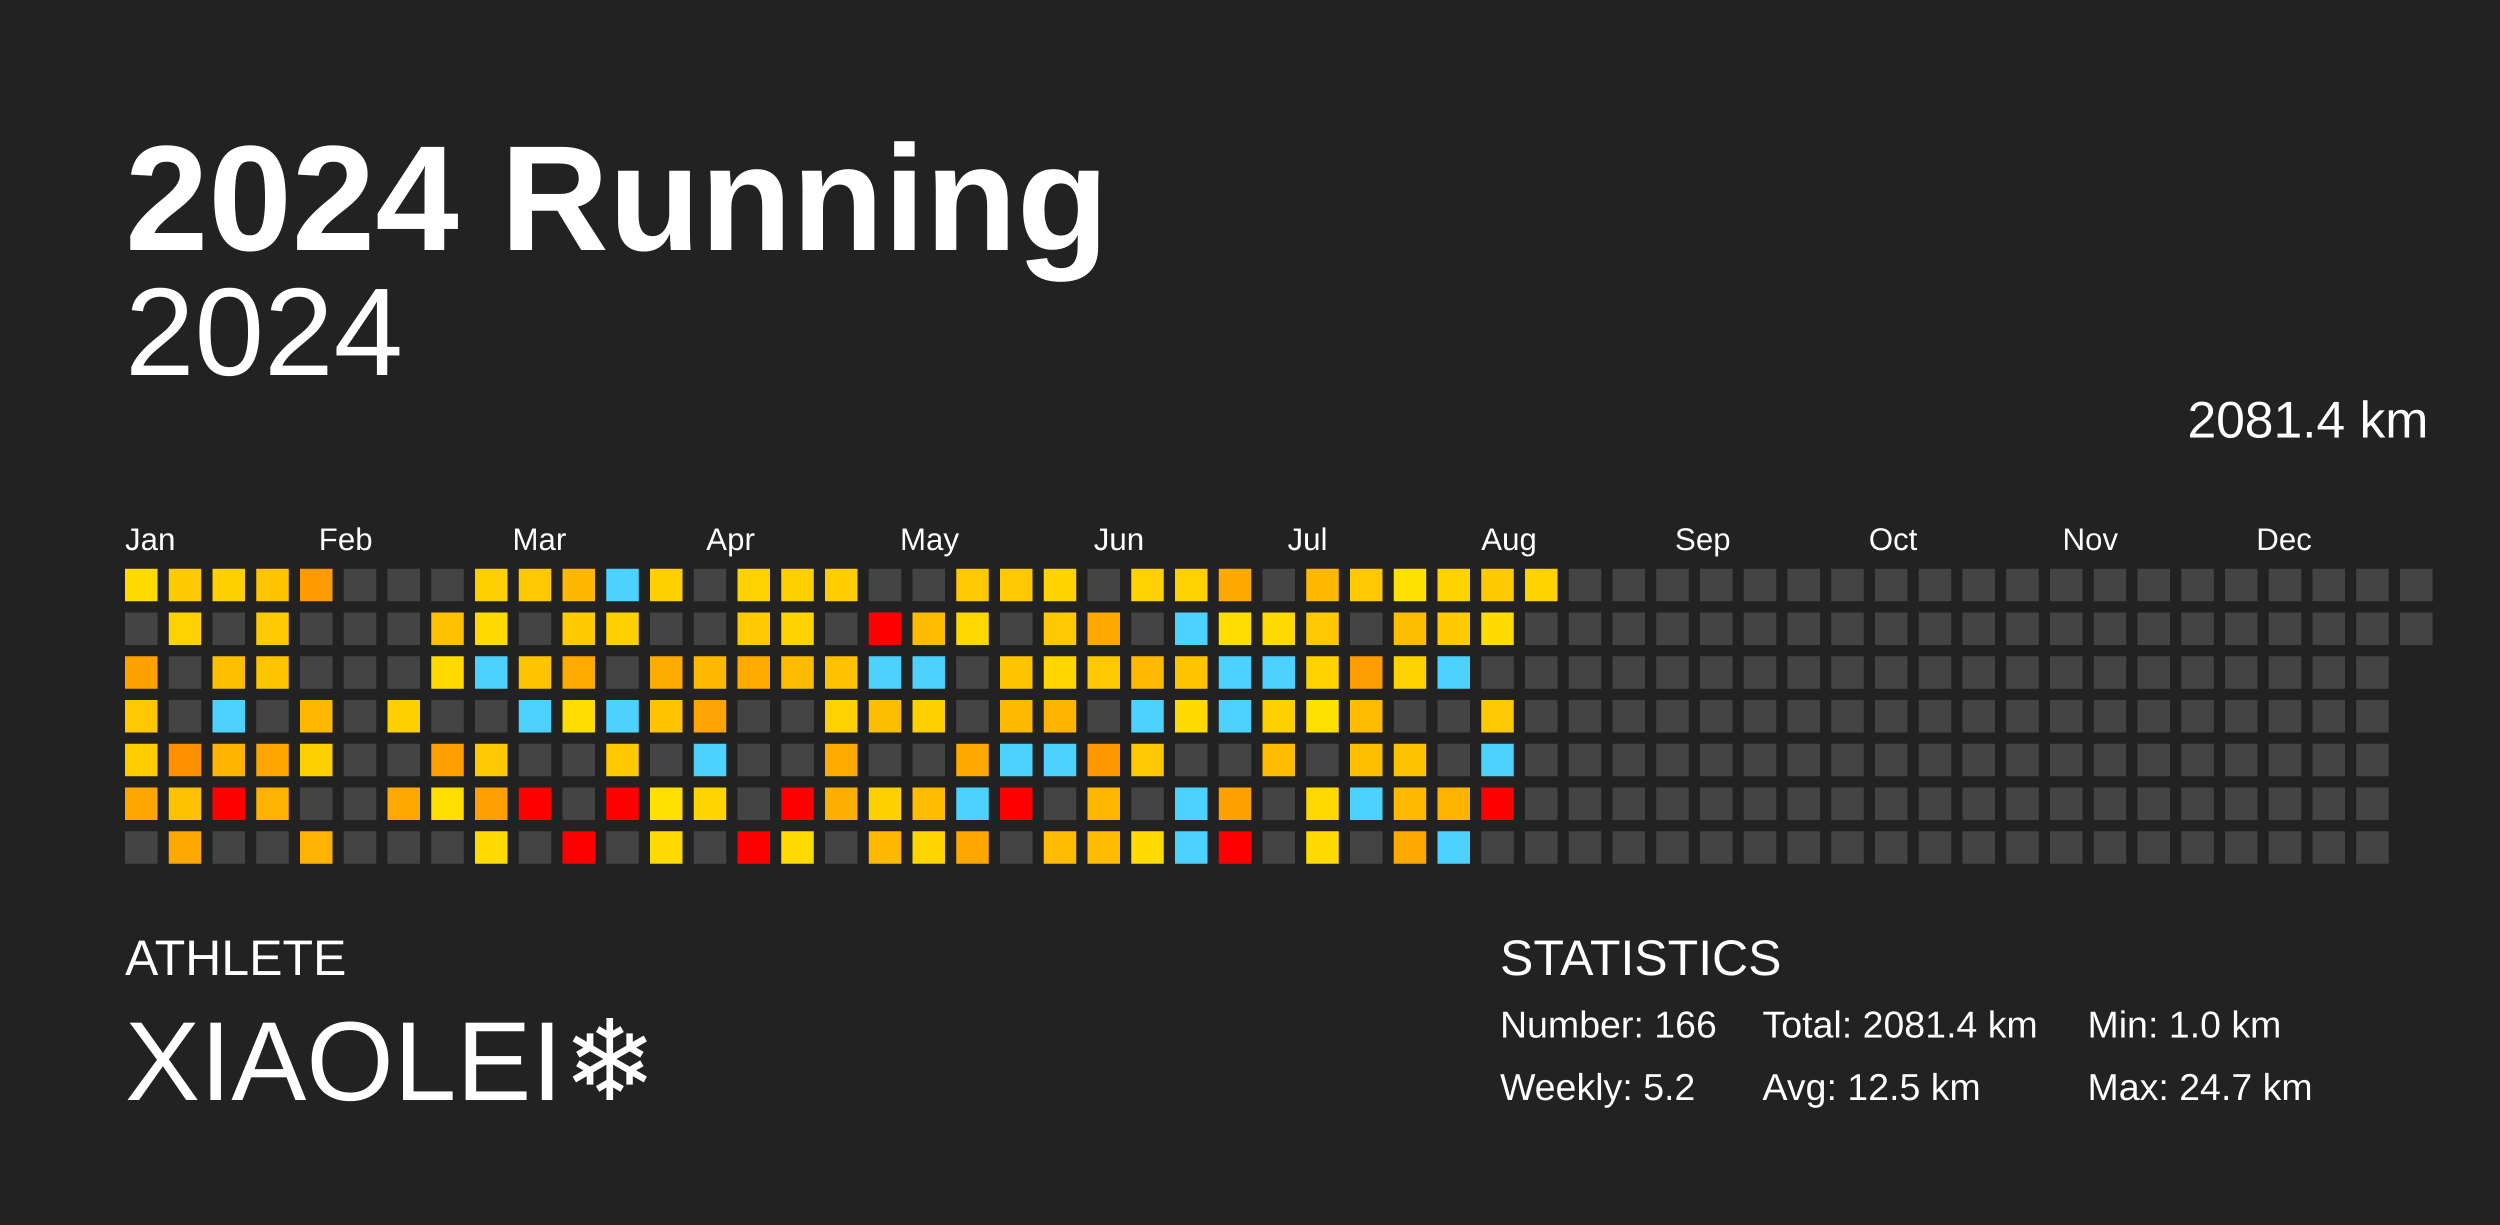
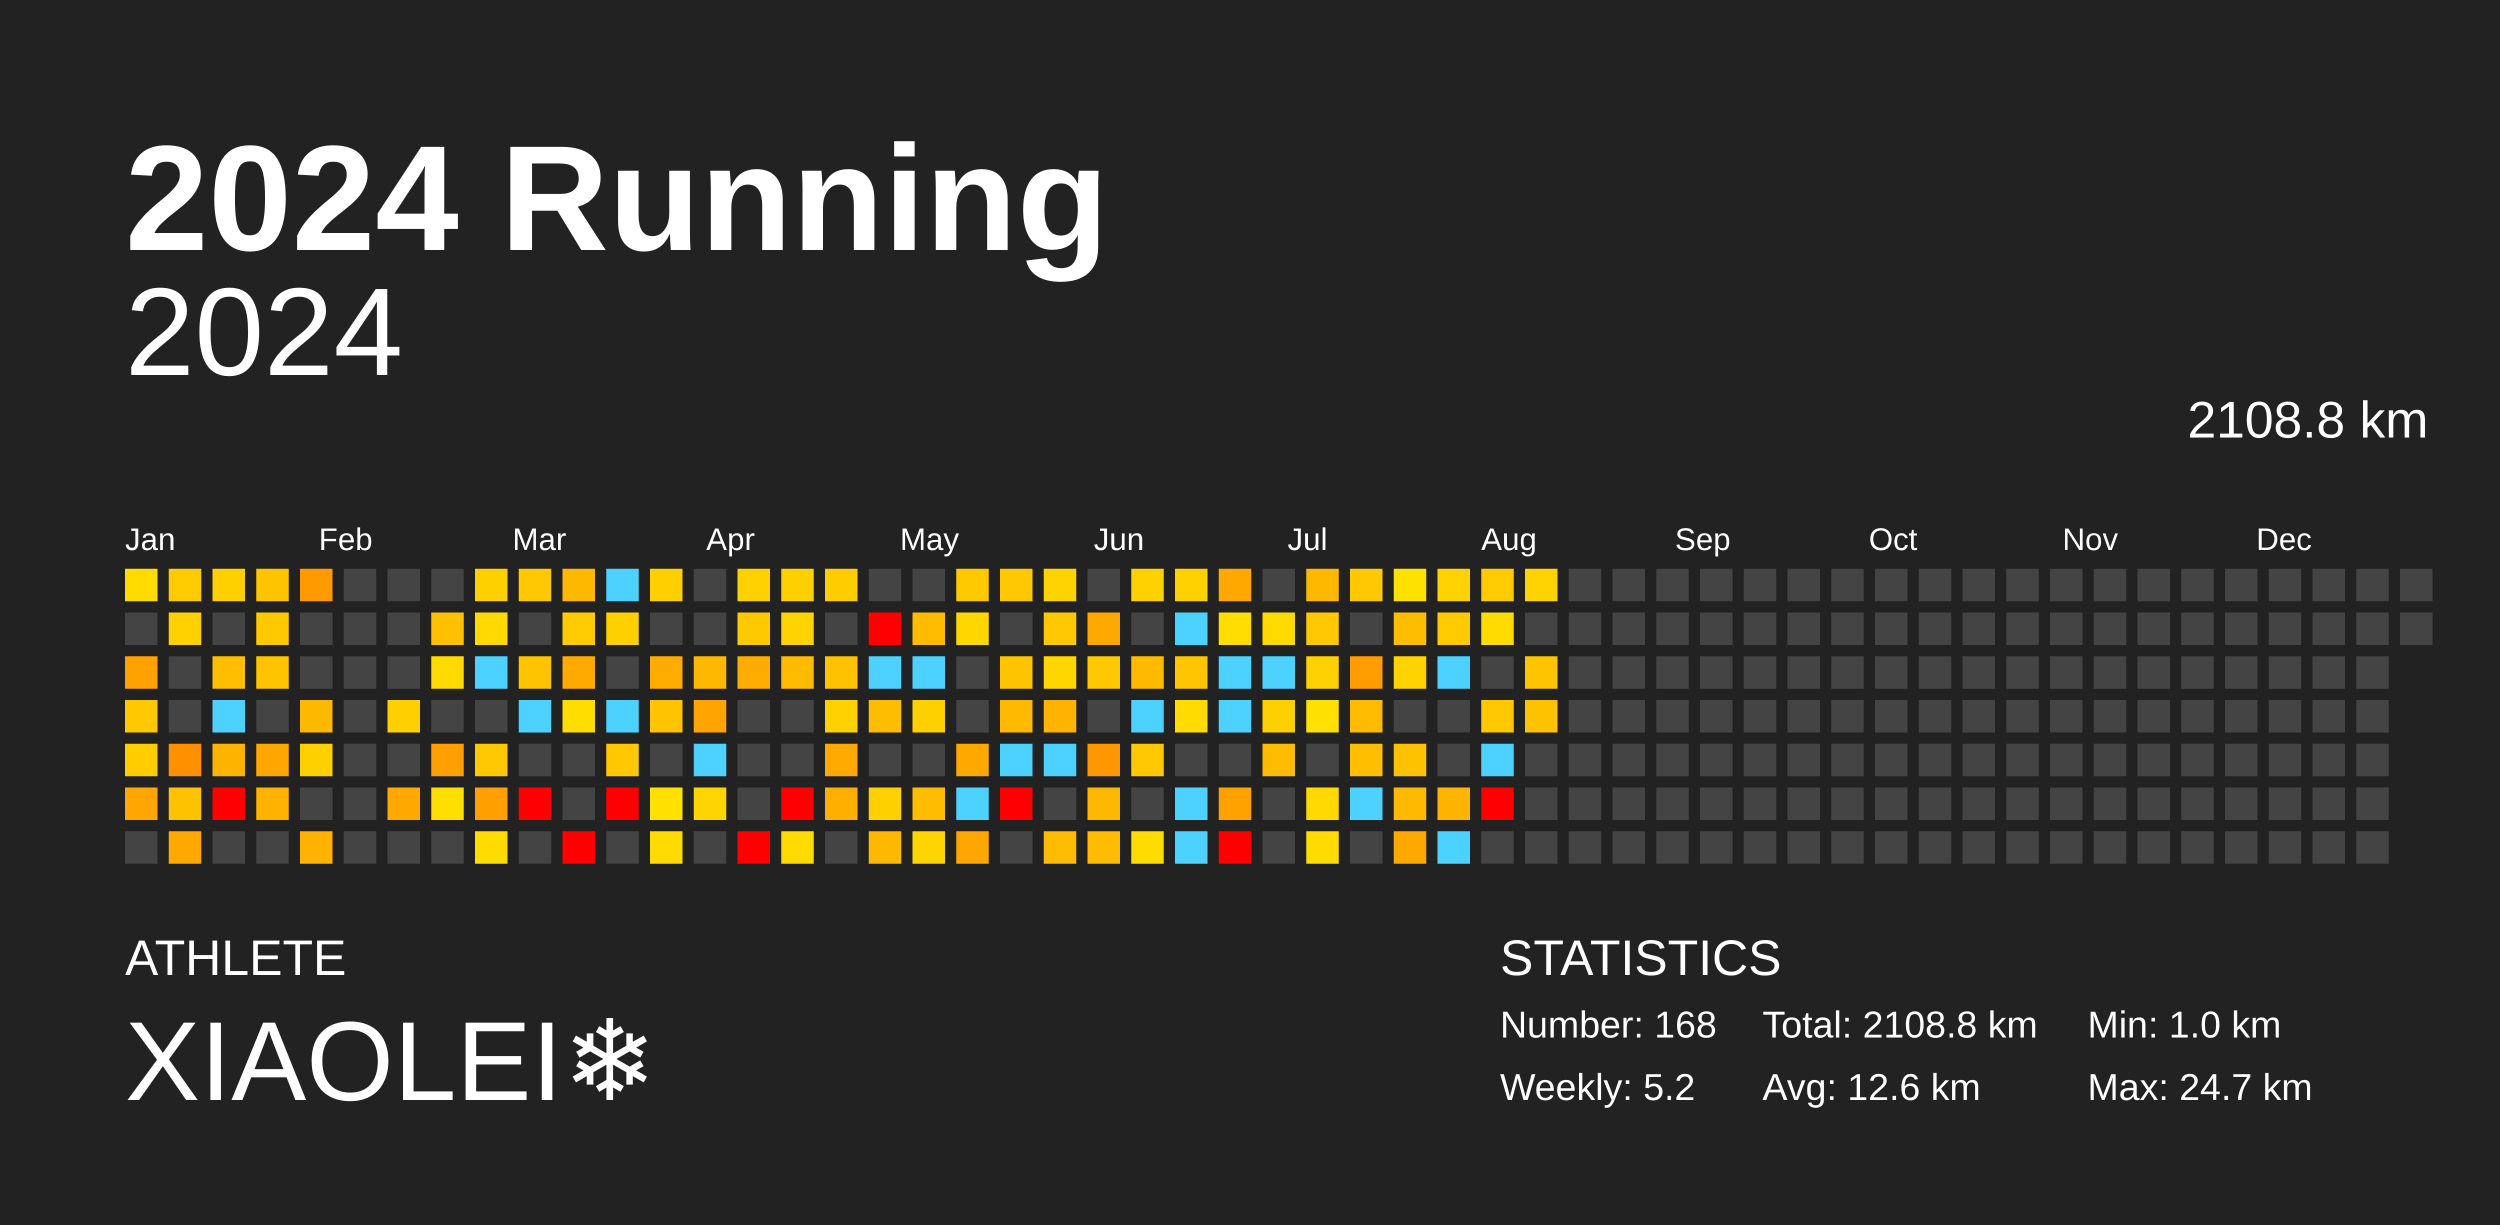
<svg xmlns="http://www.w3.org/2000/svg" baseProfile="full" height="98mm" version="1.1" viewBox="0,0,200,98" width="200mm">
  <defs />
  <rect fill="#222222" height="98" width="200" x="0" y="0" />
  <text fill="#FFFFFF" style="font-size:12px; font-family:Arial; font-weight:bold;" x="10" y="20">2024 Running</text>
  <text fill="#FFFFFF" style="font-size:4px; font-family:Arial" x="10" y="78">ATHLETE</text>
  <text fill="#FFFFFF" style="font-size:9px; font-family:Arial" x="10" y="88">XIAOLEI❄️</text>
  <text fill="#FFFFFF" style="font-size:4px; font-family:Arial" x="120" y="78">STATISTICS</text>
-   <text fill="#FFFFFF" style="font-size:3px; font-family:Arial" x="120" y="83">Number: 166</text>
+   <text fill="#FFFFFF" style="font-size:3px; font-family:Arial" x="120" y="83">Number: 168</text>
  <text fill="#FFFFFF" style="font-size:3px; font-family:Arial" x="120" y="88">Weekly: 5.2</text>
-   <text fill="#FFFFFF" style="font-size:3px; font-family:Arial" x="141" y="83">Total: 2081.4 km</text>
-   <text fill="#FFFFFF" style="font-size:3px; font-family:Arial" x="141" y="88">Avg: 12.5 km</text>
+   <text fill="#FFFFFF" style="font-size:3px; font-family:Arial" x="141" y="83">Total: 2108.8 km</text>
+   <text fill="#FFFFFF" style="font-size:3px; font-family:Arial" x="141" y="88">Avg: 12.6 km</text>
  <text fill="#FFFFFF" style="font-size:3px; font-family:Arial" x="167" y="83">Min: 1.0 km</text>
  <text fill="#FFFFFF" style="font-size:3px; font-family:Arial" x="167" y="88">Max: 24.7 km</text>
  <text alignment-baseline="hanging" fill="#FFFFFF" style="font-size:10.0px; font-family:Arial;" x="10" y="30">2024</text>
-   <text alignment-baseline="hanging" fill="#FFFFFF" style="font-size:4.125px; font-family:Arial;" x="175" y="35">2081.4 km</text>
+   <text alignment-baseline="hanging" fill="#FFFFFF" style="font-size:4.125px; font-family:Arial;" x="175" y="35">2108.8 km</text>
  <text fill="#FFFFFF" style="font-size:2.5px; font-family:Arial" x="10.0" y="44">Jan</text>
  <text fill="#FFFFFF" style="font-size:2.5px; font-family:Arial" x="25.5" y="44">Feb</text>
  <text fill="#FFFFFF" style="font-size:2.5px; font-family:Arial" x="41.0" y="44">Mar</text>
  <text fill="#FFFFFF" style="font-size:2.5px; font-family:Arial" x="56.5" y="44">Apr</text>
  <text fill="#FFFFFF" style="font-size:2.5px; font-family:Arial" x="72.0" y="44">May</text>
  <text fill="#FFFFFF" style="font-size:2.5px; font-family:Arial" x="87.5" y="44">Jun</text>
  <text fill="#FFFFFF" style="font-size:2.5px; font-family:Arial" x="103.0" y="44">Jul</text>
  <text fill="#FFFFFF" style="font-size:2.5px; font-family:Arial" x="118.5" y="44">Aug</text>
  <text fill="#FFFFFF" style="font-size:2.5px; font-family:Arial" x="134.0" y="44">Sep</text>
  <text fill="#FFFFFF" style="font-size:2.5px; font-family:Arial" x="149.5" y="44">Oct</text>
  <text fill="#FFFFFF" style="font-size:2.5px; font-family:Arial" x="165.0" y="44">Nov</text>
  <text fill="#FFFFFF" style="font-size:2.5px; font-family:Arial" x="180.5" y="44">Dec</text>
  <rect fill="#ffdb00" height="2.6" width="2.6" x="10.0" y="45.5" />
  <rect fill="#444444" height="2.6" width="2.6" x="10.0" y="49.0" />
  <rect fill="#ffa200" height="2.6" width="2.6" x="10.0" y="52.5" />
  <rect fill="#ffc800" height="2.6" width="2.6" x="10.0" y="56.0" />
  <rect fill="#ffcd00" height="2.6" width="2.6" x="10.0" y="59.5" />
  <rect fill="#ffa700" height="2.6" width="2.6" x="10.0" y="63.0" />
  <rect fill="#444444" height="2.6" width="2.6" x="10.0" y="66.5" />
  <rect fill="#ffcb00" height="2.6" width="2.6" x="13.5" y="45.5" />
  <rect fill="#ffd100" height="2.6" width="2.6" x="13.5" y="49.0" />
  <rect fill="#444444" height="2.6" width="2.6" x="13.5" y="52.5" />
  <rect fill="#444444" height="2.6" width="2.6" x="13.5" y="56.0" />
  <rect fill="#ff9000" height="2.6" width="2.6" x="13.5" y="59.5" />
  <rect fill="#ffc200" height="2.6" width="2.6" x="13.5" y="63.0" />
  <rect fill="#ffa800" height="2.6" width="2.6" x="13.5" y="66.5" />
  <rect fill="#ffd000" height="2.6" width="2.6" x="17.0" y="45.5" />
  <rect fill="#444444" height="2.6" width="2.6" x="17.0" y="49.0" />
  <rect fill="#ffbf00" height="2.6" width="2.6" x="17.0" y="52.5" />
  <rect fill="#4dd2ff" height="2.6" width="2.6" x="17.0" y="56.0" />
  <rect fill="#ffb400" height="2.6" width="2.6" x="17.0" y="59.5" />
  <rect fill="red" height="2.6" width="2.6" x="17.0" y="63.0" />
  <rect fill="#444444" height="2.6" width="2.6" x="17.0" y="66.5" />
  <rect fill="#ffc400" height="2.6" width="2.6" x="20.5" y="45.5" />
  <rect fill="#ffc900" height="2.6" width="2.6" x="20.5" y="49.0" />
  <rect fill="#ffc300" height="2.6" width="2.6" x="20.5" y="52.5" />
  <rect fill="#444444" height="2.6" width="2.6" x="20.5" y="56.0" />
  <rect fill="#ffa700" height="2.6" width="2.6" x="20.5" y="59.5" />
  <rect fill="#ffb200" height="2.6" width="2.6" x="20.5" y="63.0" />
  <rect fill="#444444" height="2.6" width="2.6" x="20.5" y="66.5" />
  <rect fill="#ff9b00" height="2.6" width="2.6" x="24.0" y="45.5" />
  <rect fill="#444444" height="2.6" width="2.6" x="24.0" y="49.0" />
  <rect fill="#444444" height="2.6" width="2.6" x="24.0" y="52.5" />
  <rect fill="#ffb800" height="2.6" width="2.6" x="24.0" y="56.0" />
  <rect fill="#ffd000" height="2.6" width="2.6" x="24.0" y="59.5" />
  <rect fill="#444444" height="2.6" width="2.6" x="24.0" y="63.0" />
  <rect fill="#ffb200" height="2.6" width="2.6" x="24.0" y="66.5" />
  <rect fill="#444444" height="2.6" width="2.6" x="27.5" y="45.5" />
  <rect fill="#444444" height="2.6" width="2.6" x="27.5" y="49.0" />
  <rect fill="#444444" height="2.6" width="2.6" x="27.5" y="52.5" />
  <rect fill="#444444" height="2.6" width="2.6" x="27.5" y="56.0" />
  <rect fill="#444444" height="2.6" width="2.6" x="27.5" y="59.5" />
  <rect fill="#444444" height="2.6" width="2.6" x="27.5" y="63.0" />
  <rect fill="#444444" height="2.6" width="2.6" x="27.5" y="66.5" />
  <rect fill="#444444" height="2.6" width="2.6" x="31.0" y="45.5" />
  <rect fill="#444444" height="2.6" width="2.6" x="31.0" y="49.0" />
  <rect fill="#444444" height="2.6" width="2.6" x="31.0" y="52.5" />
  <rect fill="#ffcf00" height="2.6" width="2.6" x="31.0" y="56.0" />
  <rect fill="#444444" height="2.6" width="2.6" x="31.0" y="59.5" />
  <rect fill="#ffa900" height="2.6" width="2.6" x="31.0" y="63.0" />
  <rect fill="#444444" height="2.6" width="2.6" x="31.0" y="66.5" />
  <rect fill="#444444" height="2.6" width="2.6" x="34.5" y="45.5" />
  <rect fill="#ffc000" height="2.6" width="2.6" x="34.5" y="49.0" />
  <rect fill="#ffda00" height="2.6" width="2.6" x="34.5" y="52.5" />
  <rect fill="#444444" height="2.6" width="2.6" x="34.5" y="56.0" />
  <rect fill="#ffa000" height="2.6" width="2.6" x="34.5" y="59.5" />
  <rect fill="#ffde00" height="2.6" width="2.6" x="34.5" y="63.0" />
  <rect fill="#444444" height="2.6" width="2.6" x="34.5" y="66.5" />
  <rect fill="#ffd000" height="2.6" width="2.6" x="38.0" y="45.5" />
  <rect fill="#ffd900" height="2.6" width="2.6" x="38.0" y="49.0" />
  <rect fill="#4dd2ff" height="2.6" width="2.6" x="38.0" y="52.5" />
  <rect fill="#444444" height="2.6" width="2.6" x="38.0" y="56.0" />
  <rect fill="#ffc800" height="2.6" width="2.6" x="38.0" y="59.5" />
  <rect fill="#ffa000" height="2.6" width="2.6" x="38.0" y="63.0" />
  <rect fill="#ffdb00" height="2.6" width="2.6" x="38.0" y="66.5" />
  <rect fill="#ffc800" height="2.6" width="2.6" x="41.5" y="45.5" />
  <rect fill="#444444" height="2.6" width="2.6" x="41.5" y="49.0" />
  <rect fill="#ffc400" height="2.6" width="2.6" x="41.5" y="52.5" />
  <rect fill="#4dd2ff" height="2.6" width="2.6" x="41.5" y="56.0" />
  <rect fill="#444444" height="2.6" width="2.6" x="41.5" y="59.5" />
  <rect fill="red" height="2.6" width="2.6" x="41.5" y="63.0" />
  <rect fill="#444444" height="2.6" width="2.6" x="41.5" y="66.5" />
  <rect fill="#ffb800" height="2.6" width="2.6" x="45.0" y="45.5" />
  <rect fill="#ffcb00" height="2.6" width="2.6" x="45.0" y="49.0" />
  <rect fill="#ffaa00" height="2.6" width="2.6" x="45.0" y="52.5" />
  <rect fill="#ffdd00" height="2.6" width="2.6" x="45.0" y="56.0" />
  <rect fill="#444444" height="2.6" width="2.6" x="45.0" y="59.5" />
  <rect fill="#444444" height="2.6" width="2.6" x="45.0" y="63.0" />
  <rect fill="red" height="2.6" width="2.6" x="45.0" y="66.5" />
  <rect fill="#4dd2ff" height="2.6" width="2.6" x="48.5" y="45.5" />
  <rect fill="#ffd000" height="2.6" width="2.6" x="48.5" y="49.0" />
  <rect fill="#444444" height="2.6" width="2.6" x="48.5" y="52.5" />
  <rect fill="#4dd2ff" height="2.6" width="2.6" x="48.5" y="56.0" />
  <rect fill="#ffc800" height="2.6" width="2.6" x="48.5" y="59.5" />
  <rect fill="red" height="2.6" width="2.6" x="48.5" y="63.0" />
  <rect fill="#444444" height="2.6" width="2.6" x="48.5" y="66.5" />
  <rect fill="#ffcf00" height="2.6" width="2.6" x="52.0" y="45.5" />
  <rect fill="#444444" height="2.6" width="2.6" x="52.0" y="49.0" />
  <rect fill="#ffac00" height="2.6" width="2.6" x="52.0" y="52.5" />
  <rect fill="#ffc300" height="2.6" width="2.6" x="52.0" y="56.0" />
  <rect fill="#444444" height="2.6" width="2.6" x="52.0" y="59.5" />
  <rect fill="#ffe000" height="2.6" width="2.6" x="52.0" y="63.0" />
  <rect fill="#ffda00" height="2.6" width="2.6" x="52.0" y="66.5" />
  <rect fill="#444444" height="2.6" width="2.6" x="55.5" y="45.5" />
  <rect fill="#444444" height="2.6" width="2.6" x="55.5" y="49.0" />
  <rect fill="#ffb800" height="2.6" width="2.6" x="55.5" y="52.5" />
  <rect fill="#ffa400" height="2.6" width="2.6" x="55.5" y="56.0" />
  <rect fill="#4dd2ff" height="2.6" width="2.6" x="55.5" y="59.5" />
  <rect fill="#ffd500" height="2.6" width="2.6" x="55.5" y="63.0" />
  <rect fill="#444444" height="2.6" width="2.6" x="55.5" y="66.5" />
  <rect fill="#ffd100" height="2.6" width="2.6" x="59.0" y="45.5" />
  <rect fill="#ffc900" height="2.6" width="2.6" x="59.0" y="49.0" />
  <rect fill="#ffac00" height="2.6" width="2.6" x="59.0" y="52.5" />
  <rect fill="#444444" height="2.6" width="2.6" x="59.0" y="56.0" />
  <rect fill="#444444" height="2.6" width="2.6" x="59.0" y="59.5" />
  <rect fill="#444444" height="2.6" width="2.6" x="59.0" y="63.0" />
  <rect fill="red" height="2.6" width="2.6" x="59.0" y="66.5" />
  <rect fill="#ffd000" height="2.6" width="2.6" x="62.5" y="45.5" />
  <rect fill="#ffd300" height="2.6" width="2.6" x="62.5" y="49.0" />
  <rect fill="#ffbb00" height="2.6" width="2.6" x="62.5" y="52.5" />
  <rect fill="#444444" height="2.6" width="2.6" x="62.5" y="56.0" />
  <rect fill="#444444" height="2.6" width="2.6" x="62.5" y="59.5" />
  <rect fill="red" height="2.6" width="2.6" x="62.5" y="63.0" />
  <rect fill="#ffda00" height="2.6" width="2.6" x="62.5" y="66.5" />
  <rect fill="#ffcd00" height="2.6" width="2.6" x="66.0" y="45.5" />
  <rect fill="#444444" height="2.6" width="2.6" x="66.0" y="49.0" />
  <rect fill="#ffc100" height="2.6" width="2.6" x="66.0" y="52.5" />
  <rect fill="#ffd100" height="2.6" width="2.6" x="66.0" y="56.0" />
  <rect fill="#ffaa00" height="2.6" width="2.6" x="66.0" y="59.5" />
  <rect fill="#ffaf00" height="2.6" width="2.6" x="66.0" y="63.0" />
  <rect fill="#444444" height="2.6" width="2.6" x="66.0" y="66.5" />
  <rect fill="#444444" height="2.6" width="2.6" x="69.5" y="45.5" />
  <rect fill="red" height="2.6" width="2.6" x="69.5" y="49.0" />
  <rect fill="#4dd2ff" height="2.6" width="2.6" x="69.5" y="52.5" />
  <rect fill="#ffbd00" height="2.6" width="2.6" x="69.5" y="56.0" />
  <rect fill="#444444" height="2.6" width="2.6" x="69.5" y="59.5" />
  <rect fill="#ffd000" height="2.6" width="2.6" x="69.5" y="63.0" />
  <rect fill="#ffb800" height="2.6" width="2.6" x="69.5" y="66.5" />
  <rect fill="#444444" height="2.6" width="2.6" x="73.0" y="45.5" />
  <rect fill="#ffbb00" height="2.6" width="2.6" x="73.0" y="49.0" />
  <rect fill="#4dd2ff" height="2.6" width="2.6" x="73.0" y="52.5" />
  <rect fill="#ffd000" height="2.6" width="2.6" x="73.0" y="56.0" />
  <rect fill="#444444" height="2.6" width="2.6" x="73.0" y="59.5" />
  <rect fill="#ffbc00" height="2.6" width="2.6" x="73.0" y="63.0" />
  <rect fill="#ffd500" height="2.6" width="2.6" x="73.0" y="66.5" />
  <rect fill="#ffc900" height="2.6" width="2.6" x="76.5" y="45.5" />
  <rect fill="#ffd700" height="2.6" width="2.6" x="76.5" y="49.0" />
  <rect fill="#444444" height="2.6" width="2.6" x="76.5" y="52.5" />
  <rect fill="#444444" height="2.6" width="2.6" x="76.5" y="56.0" />
  <rect fill="#ffa900" height="2.6" width="2.6" x="76.5" y="59.5" />
  <rect fill="#4dd2ff" height="2.6" width="2.6" x="76.5" y="63.0" />
  <rect fill="#ffa600" height="2.6" width="2.6" x="76.5" y="66.5" />
  <rect fill="#ffc800" height="2.6" width="2.6" x="80.0" y="45.5" />
  <rect fill="#444444" height="2.6" width="2.6" x="80.0" y="49.0" />
  <rect fill="#ffc400" height="2.6" width="2.6" x="80.0" y="52.5" />
  <rect fill="#ffba00" height="2.6" width="2.6" x="80.0" y="56.0" />
  <rect fill="#4dd2ff" height="2.6" width="2.6" x="80.0" y="59.5" />
  <rect fill="red" height="2.6" width="2.6" x="80.0" y="63.0" />
  <rect fill="#444444" height="2.6" width="2.6" x="80.0" y="66.5" />
  <rect fill="#ffd300" height="2.6" width="2.6" x="83.5" y="45.5" />
  <rect fill="#ffc800" height="2.6" width="2.6" x="83.5" y="49.0" />
  <rect fill="#ffd600" height="2.6" width="2.6" x="83.5" y="52.5" />
  <rect fill="#ffb400" height="2.6" width="2.6" x="83.5" y="56.0" />
  <rect fill="#4dd2ff" height="2.6" width="2.6" x="83.5" y="59.5" />
  <rect fill="#444444" height="2.6" width="2.6" x="83.5" y="63.0" />
  <rect fill="#ffbb00" height="2.6" width="2.6" x="83.5" y="66.5" />
  <rect fill="#444444" height="2.6" width="2.6" x="87.0" y="45.5" />
  <rect fill="#ffa800" height="2.6" width="2.6" x="87.0" y="49.0" />
  <rect fill="#ffc800" height="2.6" width="2.6" x="87.0" y="52.5" />
  <rect fill="#444444" height="2.6" width="2.6" x="87.0" y="56.0" />
  <rect fill="#ff9800" height="2.6" width="2.6" x="87.0" y="59.5" />
  <rect fill="#ffb800" height="2.6" width="2.6" x="87.0" y="63.0" />
  <rect fill="#ffbb00" height="2.6" width="2.6" x="87.0" y="66.5" />
  <rect fill="#ffd100" height="2.6" width="2.6" x="90.5" y="45.5" />
  <rect fill="#444444" height="2.6" width="2.6" x="90.5" y="49.0" />
  <rect fill="#ffba00" height="2.6" width="2.6" x="90.5" y="52.5" />
  <rect fill="#4dd2ff" height="2.6" width="2.6" x="90.5" y="56.0" />
  <rect fill="#ffc800" height="2.6" width="2.6" x="90.5" y="59.5" />
  <rect fill="#444444" height="2.6" width="2.6" x="90.5" y="63.0" />
  <rect fill="#ffdb00" height="2.6" width="2.6" x="90.5" y="66.5" />
  <rect fill="#ffd100" height="2.6" width="2.6" x="94.0" y="45.5" />
  <rect fill="#4dd2ff" height="2.6" width="2.6" x="94.0" y="49.0" />
  <rect fill="#ffc600" height="2.6" width="2.6" x="94.0" y="52.5" />
  <rect fill="#ffdb00" height="2.6" width="2.6" x="94.0" y="56.0" />
  <rect fill="#444444" height="2.6" width="2.6" x="94.0" y="59.5" />
  <rect fill="#4dd2ff" height="2.6" width="2.6" x="94.0" y="63.0" />
  <rect fill="#4dd2ff" height="2.6" width="2.6" x="94.0" y="66.5" />
  <rect fill="#ffa900" height="2.6" width="2.6" x="97.5" y="45.5" />
  <rect fill="#ffdd00" height="2.6" width="2.6" x="97.5" y="49.0" />
  <rect fill="#4dd2ff" height="2.6" width="2.6" x="97.5" y="52.5" />
  <rect fill="#4dd2ff" height="2.6" width="2.6" x="97.5" y="56.0" />
  <rect fill="#444444" height="2.6" width="2.6" x="97.5" y="59.5" />
  <rect fill="#ffa200" height="2.6" width="2.6" x="97.5" y="63.0" />
  <rect fill="red" height="2.6" width="2.6" x="97.5" y="66.5" />
  <rect fill="#444444" height="2.6" width="2.6" x="101.0" y="45.5" />
  <rect fill="#ffda00" height="2.6" width="2.6" x="101.0" y="49.0" />
  <rect fill="#4dd2ff" height="2.6" width="2.6" x="101.0" y="52.5" />
  <rect fill="#ffd000" height="2.6" width="2.6" x="101.0" y="56.0" />
  <rect fill="#ffbb00" height="2.6" width="2.6" x="101.0" y="59.5" />
  <rect fill="#444444" height="2.6" width="2.6" x="101.0" y="63.0" />
  <rect fill="#444444" height="2.6" width="2.6" x="101.0" y="66.5" />
  <rect fill="#ffb800" height="2.6" width="2.6" x="104.5" y="45.5" />
  <rect fill="#ffc800" height="2.6" width="2.6" x="104.5" y="49.0" />
  <rect fill="#ffd100" height="2.6" width="2.6" x="104.5" y="52.5" />
  <rect fill="#ffe100" height="2.6" width="2.6" x="104.5" y="56.0" />
  <rect fill="#444444" height="2.6" width="2.6" x="104.5" y="59.5" />
  <rect fill="#ffd900" height="2.6" width="2.6" x="104.5" y="63.0" />
  <rect fill="#ffdb00" height="2.6" width="2.6" x="104.5" y="66.5" />
  <rect fill="#ffc800" height="2.6" width="2.6" x="108.0" y="45.5" />
  <rect fill="#444444" height="2.6" width="2.6" x="108.0" y="49.0" />
  <rect fill="#ff9d00" height="2.6" width="2.6" x="108.0" y="52.5" />
  <rect fill="#ffbb00" height="2.6" width="2.6" x="108.0" y="56.0" />
  <rect fill="#ffbe00" height="2.6" width="2.6" x="108.0" y="59.5" />
  <rect fill="#4dd2ff" height="2.6" width="2.6" x="108.0" y="63.0" />
  <rect fill="#444444" height="2.6" width="2.6" x="108.0" y="66.5" />
  <rect fill="#ffe100" height="2.6" width="2.6" x="111.5" y="45.5" />
  <rect fill="#ffbd00" height="2.6" width="2.6" x="111.5" y="49.0" />
  <rect fill="#ffd300" height="2.6" width="2.6" x="111.5" y="52.5" />
  <rect fill="#444444" height="2.6" width="2.6" x="111.5" y="56.0" />
  <rect fill="#ffc200" height="2.6" width="2.6" x="111.5" y="59.5" />
  <rect fill="#ffba00" height="2.6" width="2.6" x="111.5" y="63.0" />
  <rect fill="#ffa900" height="2.6" width="2.6" x="111.5" y="66.5" />
  <rect fill="#ffd200" height="2.6" width="2.6" x="115.0" y="45.5" />
  <rect fill="#ffca00" height="2.6" width="2.6" x="115.0" y="49.0" />
  <rect fill="#4dd2ff" height="2.6" width="2.6" x="115.0" y="52.5" />
  <rect fill="#444444" height="2.6" width="2.6" x="115.0" y="56.0" />
  <rect fill="#444444" height="2.6" width="2.6" x="115.0" y="59.5" />
  <rect fill="#ffb500" height="2.6" width="2.6" x="115.0" y="63.0" />
  <rect fill="#4dd2ff" height="2.6" width="2.6" x="115.0" y="66.5" />
  <rect fill="#ffca00" height="2.6" width="2.6" x="118.5" y="45.5" />
  <rect fill="#ffdb00" height="2.6" width="2.6" x="118.5" y="49.0" />
  <rect fill="#444444" height="2.6" width="2.6" x="118.5" y="52.5" />
  <rect fill="#ffc800" height="2.6" width="2.6" x="118.5" y="56.0" />
  <rect fill="#4dd2ff" height="2.6" width="2.6" x="118.5" y="59.5" />
  <rect fill="red" height="2.6" width="2.6" x="118.5" y="63.0" />
  <rect fill="#444444" height="2.6" width="2.6" x="118.5" y="66.5" />
  <rect fill="#ffd200" height="2.6" width="2.6" x="122.0" y="45.5" />
  <rect fill="#444444" height="2.6" width="2.6" x="122.0" y="49.0" />
-   <rect fill="#444444" height="2.6" width="2.6" x="122.0" y="52.5" />
-   <rect fill="#444444" height="2.6" width="2.6" x="122.0" y="56.0" />
+   <rect fill="#ffc400" height="2.6" width="2.6" x="122.0" y="52.5" />
+   <rect fill="#ffc200" height="2.6" width="2.6" x="122.0" y="56.0" />
  <rect fill="#444444" height="2.6" width="2.6" x="122.0" y="59.5" />
  <rect fill="#444444" height="2.6" width="2.6" x="122.0" y="63.0" />
  <rect fill="#444444" height="2.6" width="2.6" x="122.0" y="66.5" />
  <rect fill="#444444" height="2.6" width="2.6" x="125.5" y="45.5" />
  <rect fill="#444444" height="2.6" width="2.6" x="125.5" y="49.0" />
  <rect fill="#444444" height="2.6" width="2.6" x="125.5" y="52.5" />
  <rect fill="#444444" height="2.6" width="2.6" x="125.5" y="56.0" />
  <rect fill="#444444" height="2.6" width="2.6" x="125.5" y="59.5" />
  <rect fill="#444444" height="2.6" width="2.6" x="125.5" y="63.0" />
  <rect fill="#444444" height="2.6" width="2.6" x="125.5" y="66.5" />
  <rect fill="#444444" height="2.6" width="2.6" x="129.0" y="45.5" />
  <rect fill="#444444" height="2.6" width="2.6" x="129.0" y="49.0" />
  <rect fill="#444444" height="2.6" width="2.6" x="129.0" y="52.5" />
  <rect fill="#444444" height="2.6" width="2.6" x="129.0" y="56.0" />
  <rect fill="#444444" height="2.6" width="2.6" x="129.0" y="59.5" />
  <rect fill="#444444" height="2.6" width="2.6" x="129.0" y="63.0" />
  <rect fill="#444444" height="2.6" width="2.6" x="129.0" y="66.5" />
  <rect fill="#444444" height="2.6" width="2.6" x="132.5" y="45.5" />
  <rect fill="#444444" height="2.6" width="2.6" x="132.5" y="49.0" />
  <rect fill="#444444" height="2.6" width="2.6" x="132.5" y="52.5" />
  <rect fill="#444444" height="2.6" width="2.6" x="132.5" y="56.0" />
  <rect fill="#444444" height="2.6" width="2.6" x="132.5" y="59.5" />
  <rect fill="#444444" height="2.6" width="2.6" x="132.5" y="63.0" />
  <rect fill="#444444" height="2.6" width="2.6" x="132.5" y="66.5" />
  <rect fill="#444444" height="2.6" width="2.6" x="136.0" y="45.5" />
  <rect fill="#444444" height="2.6" width="2.6" x="136.0" y="49.0" />
  <rect fill="#444444" height="2.6" width="2.6" x="136.0" y="52.5" />
  <rect fill="#444444" height="2.6" width="2.6" x="136.0" y="56.0" />
  <rect fill="#444444" height="2.6" width="2.6" x="136.0" y="59.5" />
  <rect fill="#444444" height="2.6" width="2.6" x="136.0" y="63.0" />
  <rect fill="#444444" height="2.6" width="2.6" x="136.0" y="66.5" />
  <rect fill="#444444" height="2.6" width="2.6" x="139.5" y="45.5" />
  <rect fill="#444444" height="2.6" width="2.6" x="139.5" y="49.0" />
  <rect fill="#444444" height="2.6" width="2.6" x="139.5" y="52.5" />
  <rect fill="#444444" height="2.6" width="2.6" x="139.5" y="56.0" />
  <rect fill="#444444" height="2.6" width="2.6" x="139.5" y="59.5" />
  <rect fill="#444444" height="2.6" width="2.6" x="139.5" y="63.0" />
  <rect fill="#444444" height="2.6" width="2.6" x="139.5" y="66.5" />
  <rect fill="#444444" height="2.6" width="2.6" x="143.0" y="45.5" />
  <rect fill="#444444" height="2.6" width="2.6" x="143.0" y="49.0" />
  <rect fill="#444444" height="2.6" width="2.6" x="143.0" y="52.5" />
  <rect fill="#444444" height="2.6" width="2.6" x="143.0" y="56.0" />
  <rect fill="#444444" height="2.6" width="2.6" x="143.0" y="59.5" />
  <rect fill="#444444" height="2.6" width="2.6" x="143.0" y="63.0" />
  <rect fill="#444444" height="2.6" width="2.6" x="143.0" y="66.5" />
  <rect fill="#444444" height="2.6" width="2.6" x="146.5" y="45.5" />
  <rect fill="#444444" height="2.6" width="2.6" x="146.5" y="49.0" />
  <rect fill="#444444" height="2.6" width="2.6" x="146.5" y="52.5" />
  <rect fill="#444444" height="2.6" width="2.6" x="146.5" y="56.0" />
  <rect fill="#444444" height="2.6" width="2.6" x="146.5" y="59.5" />
  <rect fill="#444444" height="2.6" width="2.6" x="146.5" y="63.0" />
  <rect fill="#444444" height="2.6" width="2.6" x="146.5" y="66.5" />
  <rect fill="#444444" height="2.6" width="2.6" x="150.0" y="45.5" />
  <rect fill="#444444" height="2.6" width="2.6" x="150.0" y="49.0" />
  <rect fill="#444444" height="2.6" width="2.6" x="150.0" y="52.5" />
  <rect fill="#444444" height="2.6" width="2.6" x="150.0" y="56.0" />
  <rect fill="#444444" height="2.6" width="2.6" x="150.0" y="59.5" />
  <rect fill="#444444" height="2.6" width="2.6" x="150.0" y="63.0" />
  <rect fill="#444444" height="2.6" width="2.6" x="150.0" y="66.5" />
  <rect fill="#444444" height="2.6" width="2.6" x="153.5" y="45.5" />
  <rect fill="#444444" height="2.6" width="2.6" x="153.5" y="49.0" />
  <rect fill="#444444" height="2.6" width="2.6" x="153.5" y="52.5" />
  <rect fill="#444444" height="2.6" width="2.6" x="153.5" y="56.0" />
  <rect fill="#444444" height="2.6" width="2.6" x="153.5" y="59.5" />
  <rect fill="#444444" height="2.6" width="2.6" x="153.5" y="63.0" />
  <rect fill="#444444" height="2.6" width="2.6" x="153.5" y="66.5" />
  <rect fill="#444444" height="2.6" width="2.6" x="157.0" y="45.5" />
  <rect fill="#444444" height="2.6" width="2.6" x="157.0" y="49.0" />
  <rect fill="#444444" height="2.6" width="2.6" x="157.0" y="52.5" />
  <rect fill="#444444" height="2.6" width="2.6" x="157.0" y="56.0" />
  <rect fill="#444444" height="2.6" width="2.6" x="157.0" y="59.5" />
  <rect fill="#444444" height="2.6" width="2.6" x="157.0" y="63.0" />
  <rect fill="#444444" height="2.6" width="2.6" x="157.0" y="66.5" />
  <rect fill="#444444" height="2.6" width="2.6" x="160.5" y="45.5" />
  <rect fill="#444444" height="2.6" width="2.6" x="160.5" y="49.0" />
  <rect fill="#444444" height="2.6" width="2.6" x="160.5" y="52.5" />
  <rect fill="#444444" height="2.6" width="2.6" x="160.5" y="56.0" />
  <rect fill="#444444" height="2.6" width="2.6" x="160.5" y="59.5" />
  <rect fill="#444444" height="2.6" width="2.6" x="160.5" y="63.0" />
  <rect fill="#444444" height="2.6" width="2.6" x="160.5" y="66.5" />
  <rect fill="#444444" height="2.6" width="2.6" x="164.0" y="45.5" />
  <rect fill="#444444" height="2.6" width="2.6" x="164.0" y="49.0" />
  <rect fill="#444444" height="2.6" width="2.6" x="164.0" y="52.5" />
  <rect fill="#444444" height="2.6" width="2.6" x="164.0" y="56.0" />
  <rect fill="#444444" height="2.6" width="2.6" x="164.0" y="59.5" />
  <rect fill="#444444" height="2.6" width="2.6" x="164.0" y="63.0" />
  <rect fill="#444444" height="2.6" width="2.6" x="164.0" y="66.5" />
  <rect fill="#444444" height="2.6" width="2.6" x="167.5" y="45.5" />
  <rect fill="#444444" height="2.6" width="2.6" x="167.5" y="49.0" />
  <rect fill="#444444" height="2.6" width="2.6" x="167.5" y="52.5" />
  <rect fill="#444444" height="2.6" width="2.6" x="167.5" y="56.0" />
  <rect fill="#444444" height="2.6" width="2.6" x="167.5" y="59.5" />
  <rect fill="#444444" height="2.6" width="2.6" x="167.5" y="63.0" />
  <rect fill="#444444" height="2.6" width="2.6" x="167.5" y="66.5" />
  <rect fill="#444444" height="2.6" width="2.6" x="171.0" y="45.5" />
  <rect fill="#444444" height="2.6" width="2.6" x="171.0" y="49.0" />
  <rect fill="#444444" height="2.6" width="2.6" x="171.0" y="52.5" />
  <rect fill="#444444" height="2.6" width="2.6" x="171.0" y="56.0" />
  <rect fill="#444444" height="2.6" width="2.6" x="171.0" y="59.5" />
  <rect fill="#444444" height="2.6" width="2.6" x="171.0" y="63.0" />
  <rect fill="#444444" height="2.6" width="2.6" x="171.0" y="66.5" />
  <rect fill="#444444" height="2.6" width="2.6" x="174.5" y="45.5" />
  <rect fill="#444444" height="2.6" width="2.6" x="174.5" y="49.0" />
  <rect fill="#444444" height="2.6" width="2.6" x="174.5" y="52.5" />
  <rect fill="#444444" height="2.6" width="2.6" x="174.5" y="56.0" />
  <rect fill="#444444" height="2.6" width="2.6" x="174.5" y="59.5" />
  <rect fill="#444444" height="2.6" width="2.6" x="174.5" y="63.0" />
  <rect fill="#444444" height="2.6" width="2.6" x="174.5" y="66.5" />
  <rect fill="#444444" height="2.6" width="2.6" x="178.0" y="45.5" />
  <rect fill="#444444" height="2.6" width="2.6" x="178.0" y="49.0" />
  <rect fill="#444444" height="2.6" width="2.6" x="178.0" y="52.5" />
  <rect fill="#444444" height="2.6" width="2.6" x="178.0" y="56.0" />
  <rect fill="#444444" height="2.6" width="2.6" x="178.0" y="59.5" />
  <rect fill="#444444" height="2.6" width="2.6" x="178.0" y="63.0" />
  <rect fill="#444444" height="2.6" width="2.6" x="178.0" y="66.5" />
  <rect fill="#444444" height="2.6" width="2.6" x="181.5" y="45.5" />
  <rect fill="#444444" height="2.6" width="2.6" x="181.5" y="49.0" />
  <rect fill="#444444" height="2.6" width="2.6" x="181.5" y="52.5" />
  <rect fill="#444444" height="2.6" width="2.6" x="181.5" y="56.0" />
  <rect fill="#444444" height="2.6" width="2.6" x="181.5" y="59.5" />
  <rect fill="#444444" height="2.6" width="2.6" x="181.5" y="63.0" />
  <rect fill="#444444" height="2.6" width="2.6" x="181.5" y="66.5" />
  <rect fill="#444444" height="2.6" width="2.6" x="185.0" y="45.5" />
  <rect fill="#444444" height="2.6" width="2.6" x="185.0" y="49.0" />
  <rect fill="#444444" height="2.6" width="2.6" x="185.0" y="52.5" />
  <rect fill="#444444" height="2.6" width="2.6" x="185.0" y="56.0" />
  <rect fill="#444444" height="2.6" width="2.6" x="185.0" y="59.5" />
  <rect fill="#444444" height="2.6" width="2.6" x="185.0" y="63.0" />
  <rect fill="#444444" height="2.6" width="2.6" x="185.0" y="66.5" />
  <rect fill="#444444" height="2.6" width="2.6" x="188.5" y="45.5" />
  <rect fill="#444444" height="2.6" width="2.6" x="188.5" y="49.0" />
  <rect fill="#444444" height="2.6" width="2.6" x="188.5" y="52.5" />
  <rect fill="#444444" height="2.6" width="2.6" x="188.5" y="56.0" />
  <rect fill="#444444" height="2.6" width="2.6" x="188.5" y="59.5" />
  <rect fill="#444444" height="2.6" width="2.6" x="188.5" y="63.0" />
  <rect fill="#444444" height="2.6" width="2.6" x="188.5" y="66.5" />
  <rect fill="#444444" height="2.6" width="2.6" x="192.0" y="45.5" />
  <rect fill="#444444" height="2.6" width="2.6" x="192.0" y="49.0" />
</svg>
